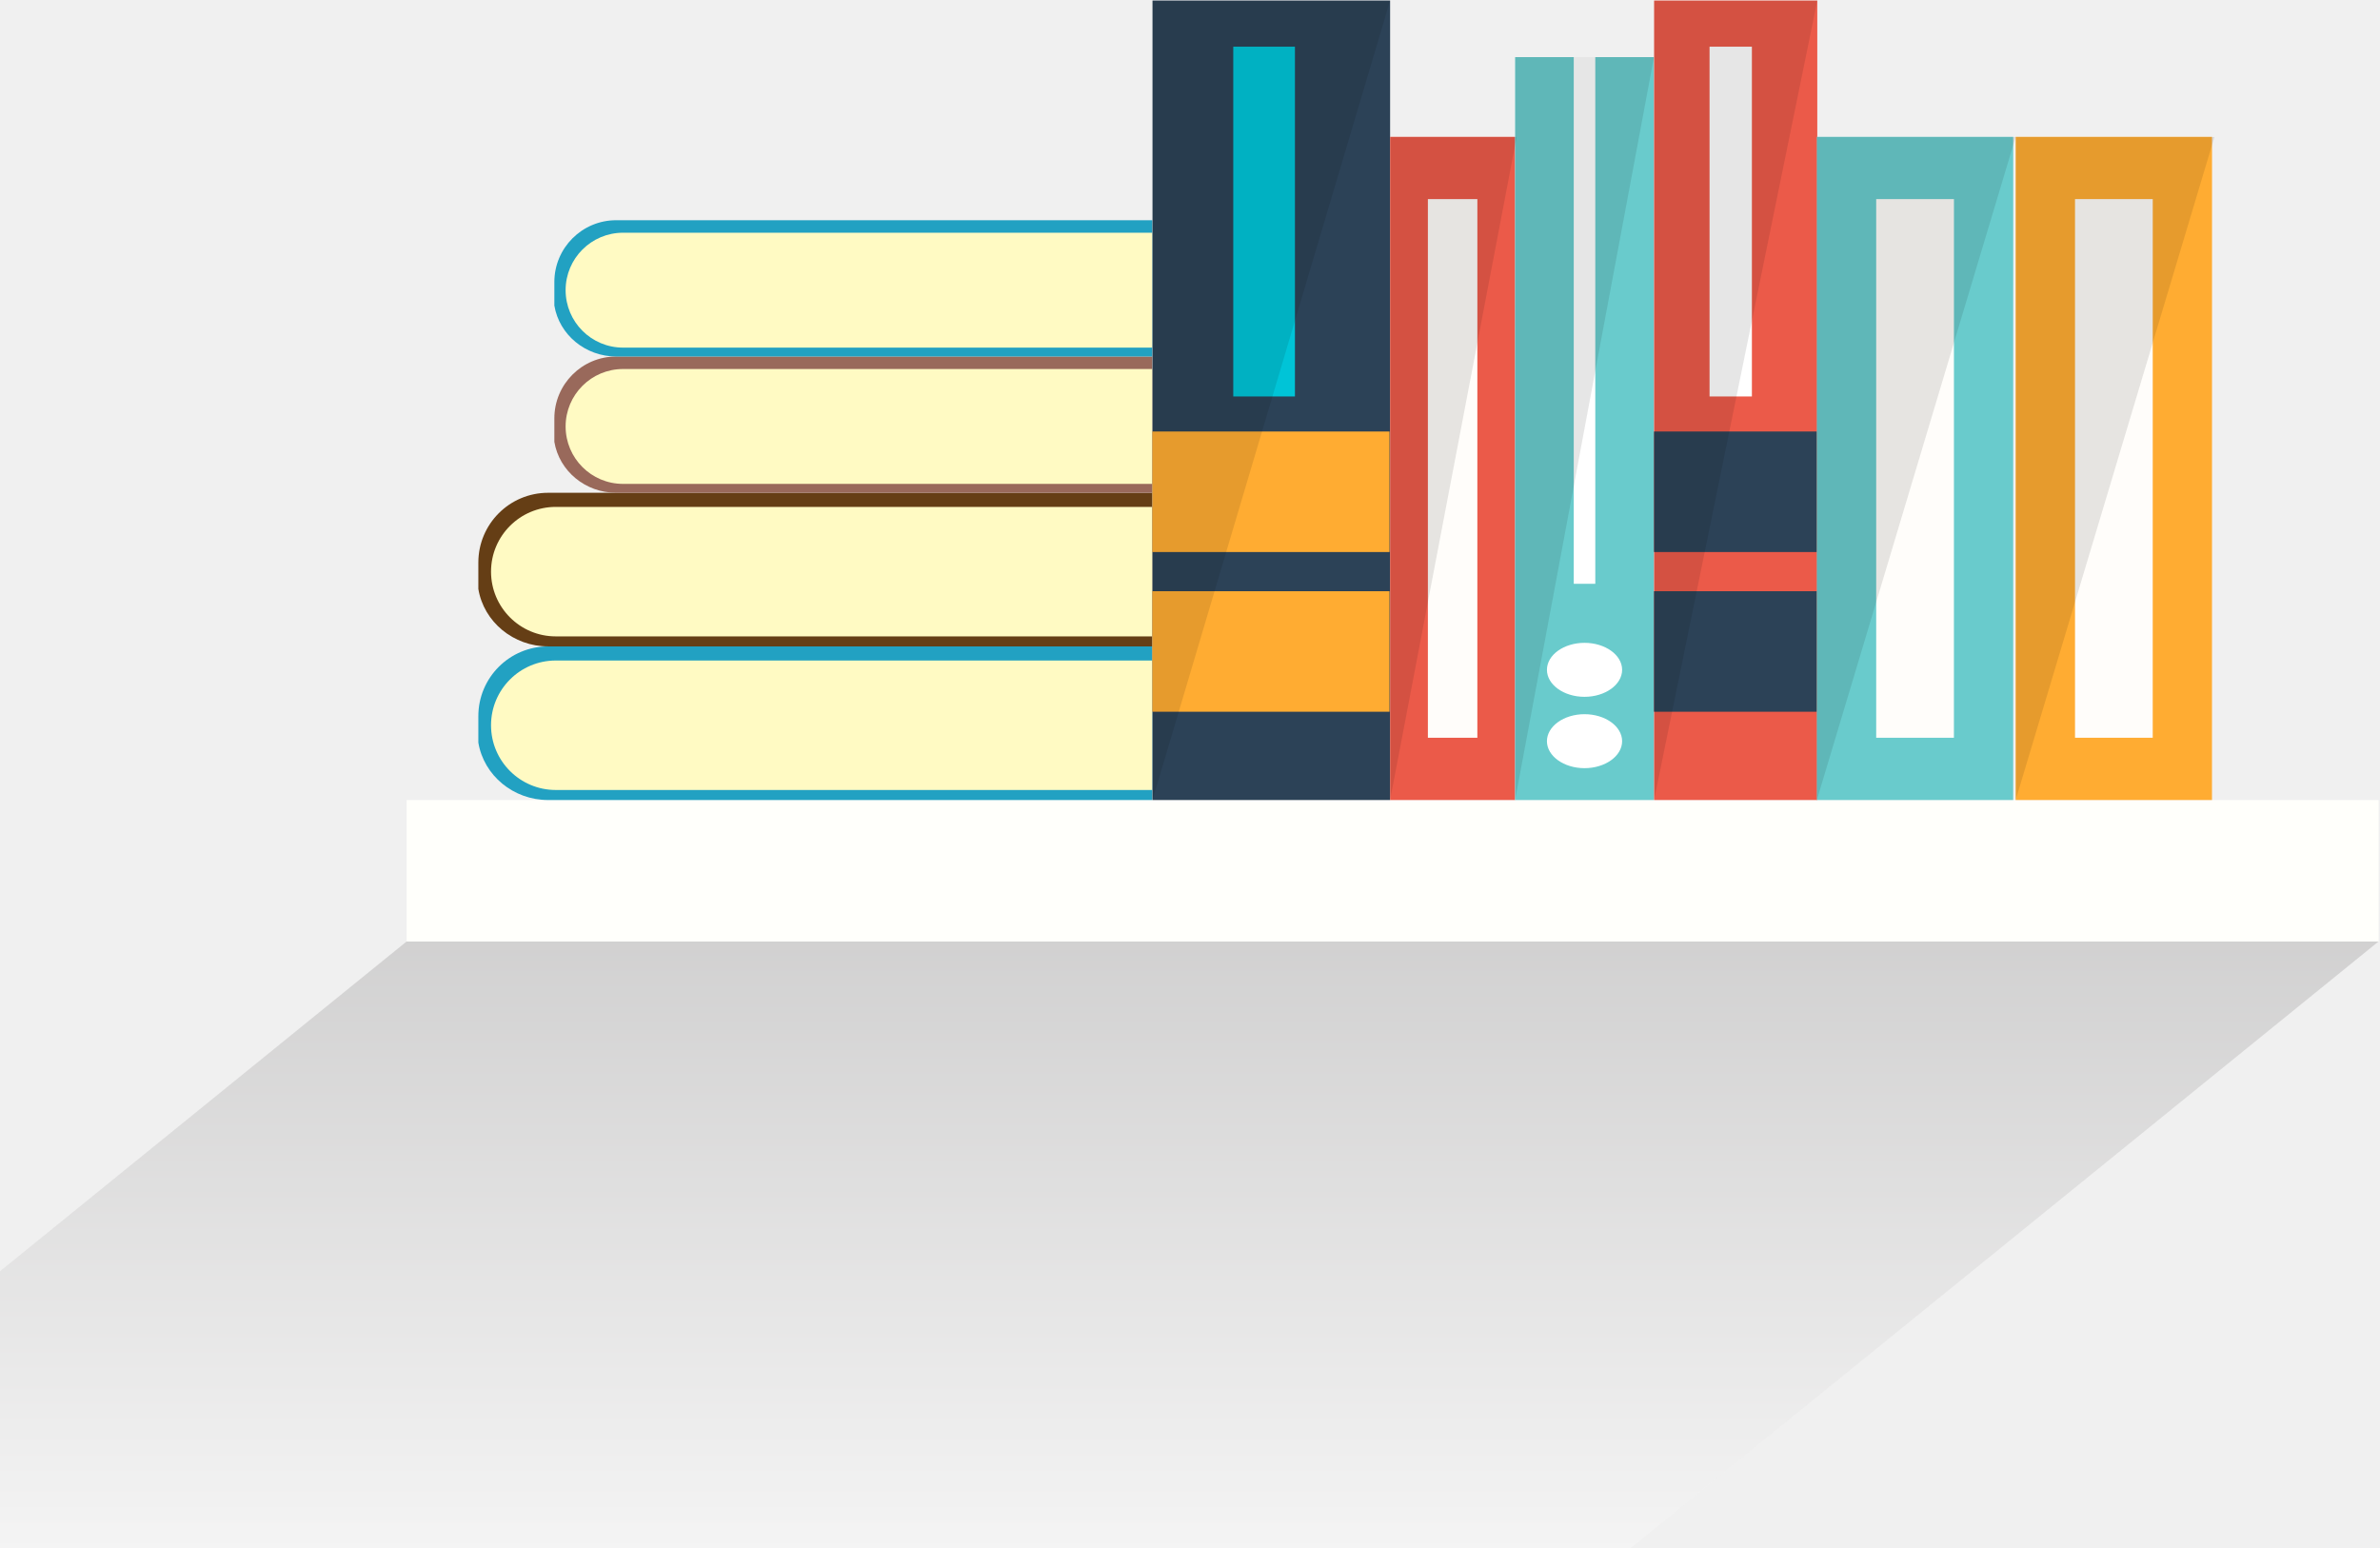
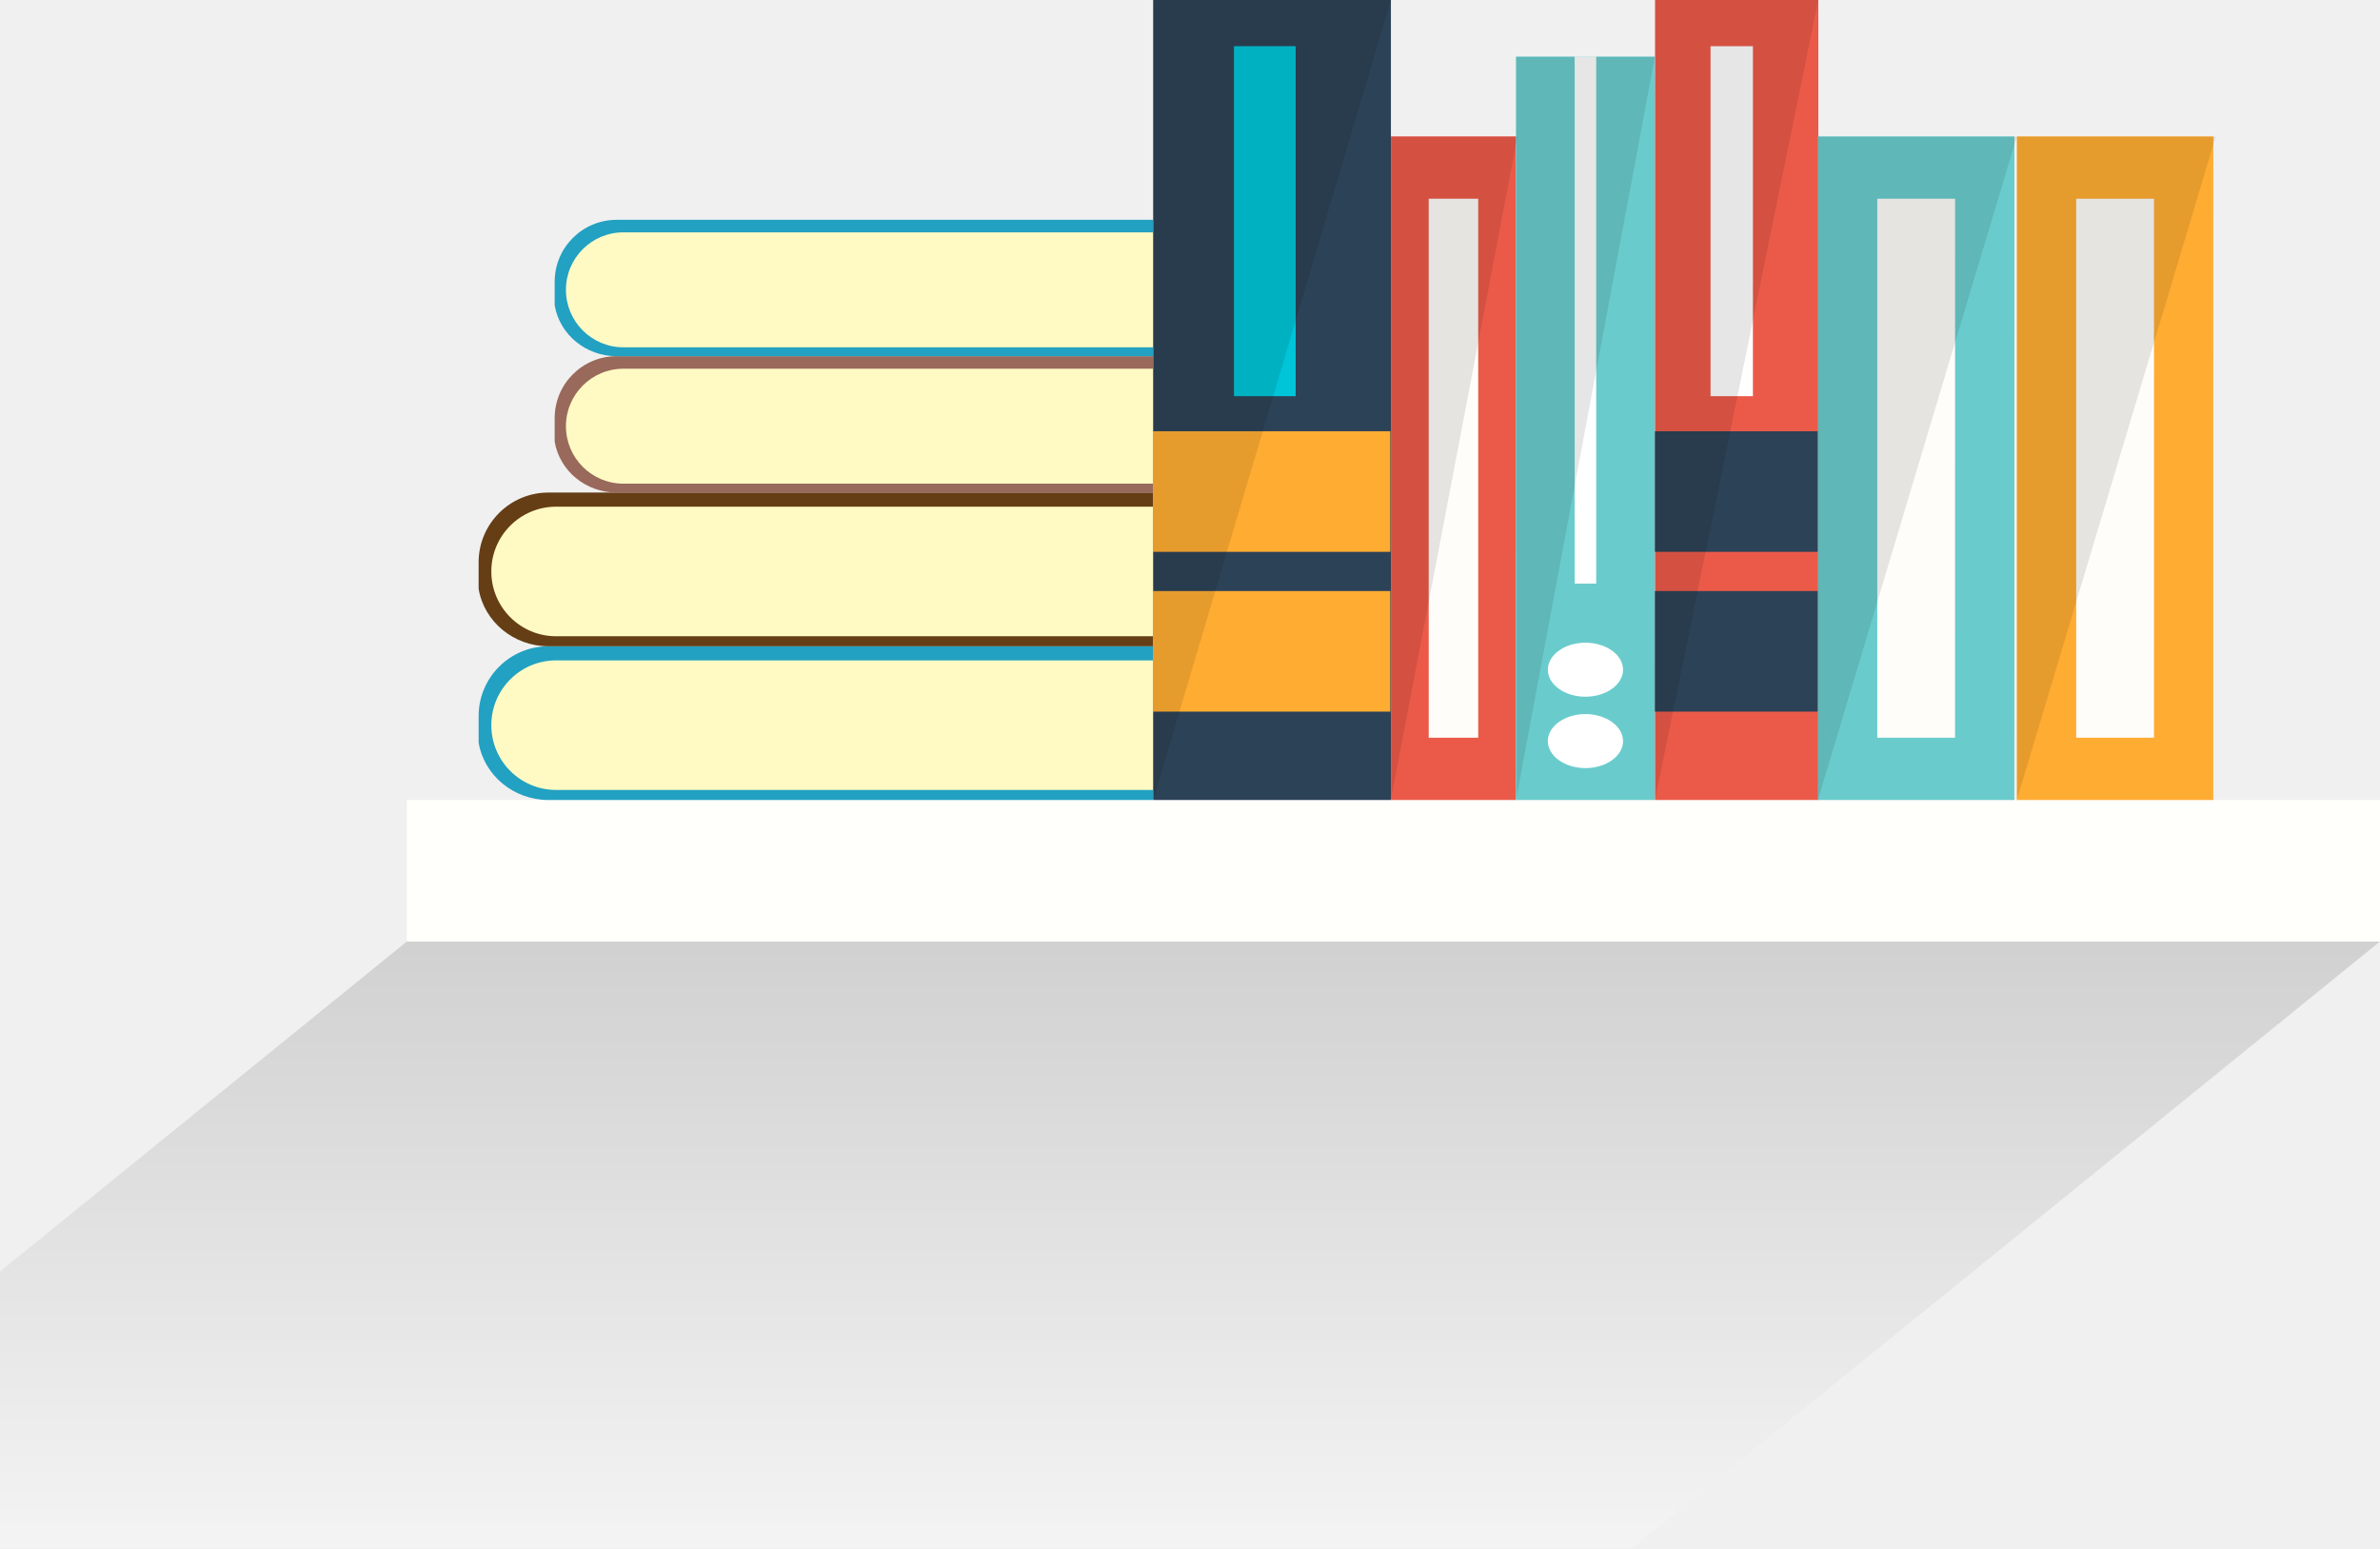
- <svg xmlns="http://www.w3.org/2000/svg" width="266" height="173" viewBox="0 0 266 173" id="svg9844" version="1.1">
+ <svg xmlns="http://www.w3.org/2000/svg" width="132.923" height="86.471" viewBox="0 0 132.923 86.471" id="svg9844" version="1.1">
  <defs id="defs9846">
    <clipPath id="clipPath1826-5" clipPathUnits="userSpaceOnUse">
      <path id="path1824-2" d="m 70.553,574.814 202.237,0 0,-51.566 -202.237,0 z" />
    </clipPath>
    <linearGradient id="linearGradient1836-3" spreadMethod="pad" gradientTransform="matrix(0,98.73317,98.73317,0,171.6714,522.8306)" gradientUnits="userSpaceOnUse" y2="0" x2="1" y1="0" x1="0">
      <stop id="stop1832-6" offset="0" style="stop-opacity:1;stop-color:#ffffff" />
      <stop id="stop1834-5" offset="1" style="stop-opacity:1;stop-color:#231f20" />
    </linearGradient>
    <clipPath id="clipPath1304-6" clipPathUnits="userSpaceOnUse">
      <path id="path1302-7" d="m 241.93,643.216 16.903,0 0,-56.38 -16.903,0 z" />
    </clipPath>
    <clipPath id="clipPath1280-3" clipPathUnits="userSpaceOnUse">
      <path id="path1278-2" d="m 225.027,643.216 16.903,0 0,-56.38 -16.903,0 z" />
    </clipPath>
    <clipPath id="clipPath1256-5" clipPathUnits="userSpaceOnUse">
      <path id="path1254-4" d="m 199.37,650 11.807,0 0,-63.164 -11.807,0 z" />
    </clipPath>
    <clipPath id="clipPath1240-8" clipPathUnits="userSpaceOnUse">
      <path id="path1238-9" d="m 188.744,643.216 10.76,0 0,-56.38 -10.76,0 z" />
    </clipPath>
    <clipPath id="clipPath1224-4" clipPathUnits="userSpaceOnUse">
      <path id="path1222-4" d="m 211.187,654.81 13.876,0 0,-67.974 -13.876,0 z" />
    </clipPath>
    <clipPath id="clipPath1198-8" clipPathUnits="userSpaceOnUse">
      <path id="path1196-1" d="m 168.542,654.81 20.202,0 0,-67.974 -20.202,0 z" />
    </clipPath>
  </defs>
-   <g id="layer1" transform="translate(0,-879.3622)">
-     <path id="path1126" style="fill:#fffffb;fill-opacity:1;fill-rule:nonzero;stroke:none" d="m 265.846,984.577 -220.396,0 0,-15.803 220.396,0 z" />
-     <g transform="matrix(1.314529,0,0,-1.314529,128.7882,967.195)" id="g1128">
+   <g id="layer1" transform="translate(-4.2103e-7,-965.8916)">
+     <path id="path1126" style="fill:#fffffb;fill-opacity:1;fill-rule:nonzero;stroke:none" d="m 132.923,1018.47 -110.198,0 0,-7.902 110.198,0 z" />
+     <g transform="matrix(0.6572635,0,0,-0.6572635,64.39401,1009.779)" id="g1128">
      <path id="path1130" style="fill:#22a1c2;fill-opacity:1;fill-rule:nonzero;stroke:none" d="m 0,0 0,11.86 -51.371,0 c -3.277,0 -5.932,-2.654 -5.932,-5.931 l 0,-2.176 0,-0.071 c 0.468,-2.809 2.989,-4.883 5.932,-4.883 L 0,-1.201 0,10.66" />
    </g>
-     <g transform="matrix(1.314529,0,0,-1.314529,128.7882,953.1818)" id="g1132">
+     <g transform="matrix(0.6572635,0,0,-0.6572635,64.39401,1002.772)" id="g1132">
      <path id="path1134" style="fill:#fffac3;fill-opacity:1;fill-rule:nonzero;stroke:none" d="m 0,0 -50.719,0 c -3.04,0 -5.505,-2.464 -5.505,-5.504 0,-3.04 2.465,-5.504 5.505,-5.504 l 50.719,0 z" />
    </g>
-     <g transform="matrix(1.314529,0,0,-1.314529,128.7882,950.0264)" id="g1136">
+     <g transform="matrix(0.6572635,0,0,-0.6572635,64.39401,1001.194)" id="g1136">
      <path id="path1138" style="fill:#653e15;fill-opacity:1;fill-rule:nonzero;stroke:none" d="m 0,0 0,11.86 -51.371,0 c -3.277,0 -5.932,-2.655 -5.932,-5.931 l 0,-2.176 0,-0.071 c 0.468,-2.81 2.989,-4.883 5.932,-4.883 L 0,-1.201 0,10.66" />
    </g>
-     <g transform="matrix(1.314529,0,0,-1.314529,128.7882,936.0134)" id="g1140">
+     <g transform="matrix(0.6572635,0,0,-0.6572635,64.39401,994.1879)" id="g1140">
      <path id="path1142" style="fill:#fffac3;fill-opacity:1;fill-rule:nonzero;stroke:none" d="m 0,0 -50.719,0 c -3.04,0 -5.505,-2.464 -5.505,-5.504 0,-3.04 2.465,-5.505 5.505,-5.505 l 50.719,0 z" />
    </g>
-     <g transform="matrix(1.314529,0,0,-1.314529,128.7882,933.0364)" id="g1144">
+     <g transform="matrix(0.6572635,0,0,-0.6572635,64.39401,992.6994)" id="g1144">
      <path id="path1146" style="fill:#99695b;fill-opacity:1;fill-rule:nonzero;stroke:none" d="m 0,0 0,10.522 -45.579,0 c -2.907,0 -5.262,-2.355 -5.262,-5.261 l 0,-1.931 0,-0.063 c 0.415,-2.493 2.652,-4.332 5.262,-4.332 L 0,-1.065 0,9.458" />
    </g>
-     <g transform="matrix(1.314529,0,0,-1.314529,128.7882,920.6036)" id="g1148">
+     <g transform="matrix(0.6572635,0,0,-0.6572635,64.39401,986.483)" id="g1148">
      <path id="path1150" style="fill:#fffac3;fill-opacity:1;fill-rule:nonzero;stroke:none" d="m 0,0 -45,0 c -2.697,0 -4.883,-2.186 -4.883,-4.883 0,-2.698 2.186,-4.884 4.883,-4.884 l 45,0 z" />
    </g>
-     <g transform="matrix(1.314529,0,0,-1.314529,128.7882,917.8051)" id="g1152">
+     <g transform="matrix(0.6572635,0,0,-0.6572635,64.39401,985.0838)" id="g1152">
      <path id="path1154" style="fill:#22a1c2;fill-opacity:1;fill-rule:nonzero;stroke:none" d="m 0,0 0,10.522 -45.579,0 c -2.907,0 -5.262,-2.355 -5.262,-5.261 l 0,-1.93 0,-0.064 c 0.415,-2.493 2.652,-4.332 5.262,-4.332 L 0,-1.065 0,9.458" />
    </g>
-     <g transform="matrix(1.314529,0,0,-1.314529,128.7882,905.3717)" id="g1156">
+     <g transform="matrix(0.6572635,0,0,-0.6572635,64.39401,978.8671)" id="g1156">
      <path id="path1158" style="fill:#fffac3;fill-opacity:1;fill-rule:nonzero;stroke:none" d="m 0,0 -45,0 c -2.697,0 -4.883,-2.187 -4.883,-4.883 0,-2.698 2.186,-4.885 4.883,-4.885 l 45,0 z" />
    </g>
-     <path id="path1160" style="fill:#2c4257;fill-opacity:1;fill-rule:evenodd;stroke:none" d="m 128.809,968.774 26.556,0 0,-89.353 -26.556,0 z" />
-     <path id="path1162" style="fill:#00c4d7;fill-opacity:1;fill-rule:evenodd;stroke:none" d="m 137.835,923.672 6.893,0 0,-39.093 -6.893,0 z" />
-     <path id="path1164" style="fill:#ffac32;fill-opacity:1;fill-rule:evenodd;stroke:none" d="m 128.79,941.058 26.51,0 0,-13.47 -26.51,0 z" />
-     <g transform="matrix(1.314529,0,0,-1.314529,128.7895,945.434)" id="g1166">
+     <path id="path1160" style="fill:#2c4257;fill-opacity:1;fill-rule:evenodd;stroke:none" d="m 64.405,1010.568 13.278,0 0,-44.676 -13.278,0 z" />
+     <path id="path1162" style="fill:#00c4d7;fill-opacity:1;fill-rule:evenodd;stroke:none" d="m 68.917,988.017 3.447,0 0,-19.546 -3.447,0 z" />
+     <path id="path1164" style="fill:#ffac32;fill-opacity:1;fill-rule:evenodd;stroke:none" d="m 64.395,996.71 13.255,0 0,-6.735 -13.255,0 z" />
+     <g transform="matrix(0.6572635,0,0,-0.6572635,64.39467,998.8982)" id="g1166">
      <path id="path1168" style="fill:#ffac32;fill-opacity:1;fill-rule:evenodd;stroke:none" d="m 0,0 -0.001,-10.247 20.168,0 0,10.247 z" />
    </g>
-     <g transform="matrix(1.314529,0,0,-1.314529,155.3656,894.659)" id="g1170">
+     <g transform="matrix(0.6572635,0,0,-0.6572635,77.6827,973.5107)" id="g1170">
      <path id="path1172" style="fill:#eb5a49;fill-opacity:1;fill-rule:evenodd;stroke:none" d="m 0,0 0,-56.381 10.625,0 L 10.627,0 Z" />
    </g>
-     <g transform="matrix(1.314529,0,0,-1.314529,159.5878,901.6162)" id="g1174">
+     <g transform="matrix(0.6572635,0,0,-0.6572635,79.79382,976.9893)" id="g1174">
      <path id="path1176" style="fill:#fffdfa;fill-opacity:1;fill-rule:evenodd;stroke:none" d="m 0,0 0,-45.796 4.206,0 L 4.207,0 Z" />
    </g>
-     <g transform="matrix(1.314529,0,0,-1.314529,169.3351,885.7436)" id="g1178">
+     <g transform="matrix(0.6572635,0,0,-0.6572635,84.66744,969.053)" id="g1178">
      <path id="path1180" style="fill:#69cbcc;fill-opacity:1;fill-rule:evenodd;stroke:none" d="m 0,0 -0.001,-63.163 11.807,0 0,63.163 z" />
    </g>
-     <g transform="matrix(1.314529,0,0,-1.314529,172.8922,962.1981)" id="g1182">
+     <g transform="matrix(0.6572635,0,0,-0.6572635,86.44599,1007.28)" id="g1182">
      <path id="path1184" style="fill:#ffffff;fill-opacity:1;fill-rule:evenodd;stroke:none" d="m 0,0 c 0,-1.263 1.438,-2.294 3.195,-2.294 1.761,0 3.198,1.031 3.198,2.294 0,1.264 -1.437,2.296 -3.198,2.296 C 1.438,2.296 0,1.264 0,0" />
    </g>
-     <g transform="matrix(1.314529,0,0,-1.314529,172.8935,954.2229)" id="g1186">
+     <g transform="matrix(0.6572635,0,0,-0.6572635,86.44665,1003.293)" id="g1186">
      <path id="path1188" style="fill:#ffffff;fill-opacity:1;fill-rule:evenodd;stroke:none" d="m 0,0 c 0,-1.264 1.437,-2.295 3.194,-2.295 1.761,0 3.198,1.031 3.198,2.295 0,1.265 -1.437,2.295 -3.198,2.295 C 1.437,2.295 0,1.265 0,0" />
    </g>
-     <path id="path1190" style="fill:#ffffff;fill-opacity:1;fill-rule:evenodd;stroke:none" d="m 175.891,944.608 2.406,0 0,-58.865 -2.406,0 z" />
-     <g transform="matrix(1.314529,0,0,-1.314529,-92.74394,1740.187)" id="g1192">
+     <path id="path1190" style="fill:#ffffff;fill-opacity:1;fill-rule:evenodd;stroke:none" d="m 87.945,998.485 1.203,0 0,-29.432 -1.203,0 z" />
+     <g transform="matrix(0.6572635,0,0,-0.6572635,-46.37191,1396.274)" id="g1192">
      <g id="g1194" />
      <g id="g1206">
        <g style="opacity:0.1" id="g1204" clip-path="url(#clipPath1198-8)">
          <g id="g1202" transform="translate(188.7441,654.8096)">
            <path id="path1200" style="fill:#000000;fill-opacity:1;fill-rule:evenodd;stroke:none" d="m 0,0 -20.202,-67.973 0,67.973 z" />
          </g>
        </g>
      </g>
    </g>
-     <path id="path1208" style="fill:#eb5a49;fill-opacity:1;fill-rule:evenodd;stroke:none" d="m 184.869,968.774 18.239,0 0,-89.353 -18.239,0 z" />
-     <path id="path1210" style="fill:#ffffff;fill-opacity:1;fill-rule:evenodd;stroke:none" d="m 191.068,923.672 4.732,0 0,-39.093 -4.732,0 z" />
-     <path id="path1212" style="fill:#2c4257;fill-opacity:1;fill-rule:evenodd;stroke:none" d="m 184.857,941.058 18.205,0 0,-13.47 -18.205,0 z" />
-     <g transform="matrix(1.314529,0,0,-1.314529,184.8565,945.434)" id="g1214">
+     <path id="path1208" style="fill:#eb5a49;fill-opacity:1;fill-rule:evenodd;stroke:none" d="m 92.434,1010.568 9.12,0 0,-44.676 -9.12,0 z" />
+     <path id="path1210" style="fill:#ffffff;fill-opacity:1;fill-rule:evenodd;stroke:none" d="m 95.534,988.017 2.366,0 0,-19.546 -2.366,0 z" />
+     <path id="path1212" style="fill:#2c4257;fill-opacity:1;fill-rule:evenodd;stroke:none" d="m 92.428,996.71 9.102,0 0,-6.735 -9.102,0 z" />
+     <g transform="matrix(0.6572635,0,0,-0.6572635,92.42814,998.8982)" id="g1214">
      <path id="path1216" style="fill:#2c4257;fill-opacity:1;fill-rule:evenodd;stroke:none" d="m 0,0 -0.002,-10.247 13.851,0 0,10.247 z" />
    </g>
-     <g transform="matrix(1.314529,0,0,-1.314529,-92.74394,1740.187)" id="g1218">
+     <g transform="matrix(0.6572635,0,0,-0.6572635,-46.37191,1396.274)" id="g1218">
      <g id="g1220" />
      <g id="g1232">
        <g style="opacity:0.1" id="g1230" clip-path="url(#clipPath1224-4)">
          <g id="g1228" transform="translate(225.063,654.8096)">
            <path id="path1226" style="fill:#000000;fill-opacity:1;fill-rule:evenodd;stroke:none" d="m 0,0 -13.875,-67.973 0,67.973 z" />
          </g>
        </g>
      </g>
    </g>
-     <g transform="matrix(1.314529,0,0,-1.314529,-92.74394,1740.187)" id="g1234">
+     <g transform="matrix(0.6572635,0,0,-0.6572635,-46.37191,1396.274)" id="g1234">
      <g id="g1236" />
      <g id="g1248">
        <g style="opacity:0.1" id="g1246" clip-path="url(#clipPath1240-8)">
          <g id="g1244" transform="translate(199.5039,643.2163)">
            <path id="path1242" style="fill:#000000;fill-opacity:1;fill-rule:evenodd;stroke:none" d="m 0,0 -10.76,-56.38 0,56.38 z" />
          </g>
        </g>
      </g>
    </g>
-     <g transform="matrix(1.314529,0,0,-1.314529,-92.74394,1740.187)" id="g1250">
+     <g transform="matrix(0.6572635,0,0,-0.6572635,-46.37191,1396.274)" id="g1250">
      <g id="g1252" />
      <g id="g1264">
        <g style="opacity:0.1" id="g1262" clip-path="url(#clipPath1256-5)">
          <g id="g1260" transform="translate(211.1768,649.9995)">
            <path id="path1258" style="fill:#000000;fill-opacity:1;fill-rule:evenodd;stroke:none" d="M 0,0 -11.807,-63.163 -11.806,0 Z" />
          </g>
        </g>
      </g>
    </g>
-     <g transform="matrix(1.314529,0,0,-1.314529,203.0609,894.659)" id="g1266">
+     <g transform="matrix(0.6572635,0,0,-0.6572635,101.5303,973.5107)" id="g1266">
      <path id="path1268" style="fill:#69cbcc;fill-opacity:1;fill-rule:evenodd;stroke:none" d="m 0,0 0,-56.381 16.692,0 L 16.695,0 Z" />
    </g>
-     <g transform="matrix(1.314529,0,0,-1.314529,209.6933,901.6162)" id="g1270">
+     <g transform="matrix(0.6572635,0,0,-0.6572635,104.8465,976.9893)" id="g1270">
      <path id="path1272" style="fill:#fffdfa;fill-opacity:1;fill-rule:evenodd;stroke:none" d="m 0,0 0,-45.796 6.607,0 L 6.61,0 Z" />
    </g>
-     <g transform="matrix(1.314529,0,0,-1.314529,-92.74394,1740.187)" id="g1274">
+     <g transform="matrix(0.6572635,0,0,-0.6572635,-46.37191,1396.274)" id="g1274">
      <g id="g1276" />
      <g id="g1288">
        <g style="opacity:0.1" id="g1286" clip-path="url(#clipPath1280-3)">
          <g id="g1284" transform="translate(241.9302,643.2163)">
            <path id="path1282" style="fill:#000000;fill-opacity:1;fill-rule:evenodd;stroke:none" d="m 0,0 -16.903,-56.38 0,56.38 z" />
          </g>
        </g>
      </g>
    </g>
-     <g transform="matrix(1.314529,0,0,-1.314529,225.2802,894.659)" id="g1290">
+     <g transform="matrix(0.6572635,0,0,-0.6572635,112.64,973.5107)" id="g1290">
      <path id="path1292" style="fill:#ffac32;fill-opacity:1;fill-rule:evenodd;stroke:none" d="m 0,0 0,-56.381 16.692,0 L 16.695,0 Z" />
    </g>
-     <g transform="matrix(1.314529,0,0,-1.314529,231.9132,901.6162)" id="g1294">
+     <g transform="matrix(0.6572635,0,0,-0.6572635,115.9565,976.9893)" id="g1294">
      <path id="path1296" style="fill:#fffdfa;fill-opacity:1;fill-rule:evenodd;stroke:none" d="m 0,0 0,-45.796 6.607,0 L 6.609,0 Z" />
    </g>
-     <g transform="matrix(1.314529,0,0,-1.314529,-92.74394,1740.187)" id="g1298">
+     <g transform="matrix(0.6572635,0,0,-0.6572635,-46.37191,1396.274)" id="g1298">
      <g id="g1300" />
      <g id="g1312">
        <g style="opacity:0.1" id="g1310" clip-path="url(#clipPath1304-6)">
          <g id="g1308" transform="translate(258.8335,643.2163)">
            <path id="path1306" style="fill:#000000;fill-opacity:1;fill-rule:evenodd;stroke:none" d="m 0,0 -16.903,-56.38 0,56.38 z" />
          </g>
        </g>
      </g>
    </g>
-     <g transform="matrix(1.314529,0,0,-1.314529,-92.74394,1740.187)" id="g1820">
+     <g transform="matrix(0.6572635,0,0,-0.6572635,-46.37191,1396.274)" id="g1820">
      <g id="g1822" />
      <g id="g1850">
        <g style="opacity:0.3" id="g1848" clip-path="url(#clipPath1826-5)">
          <g id="g1846">
            <g id="g1844">
              <g id="g1842">
                <g id="g1840">
                  <path id="path1838" style="fill:url(#linearGradient1836-3);stroke:none" d="m 105.128,574.814 -34.575,-28.039 0,-23.527 138.649,0 63.588,51.566 z" />
                </g>
              </g>
            </g>
          </g>
        </g>
      </g>
    </g>
  </g>
</svg>
